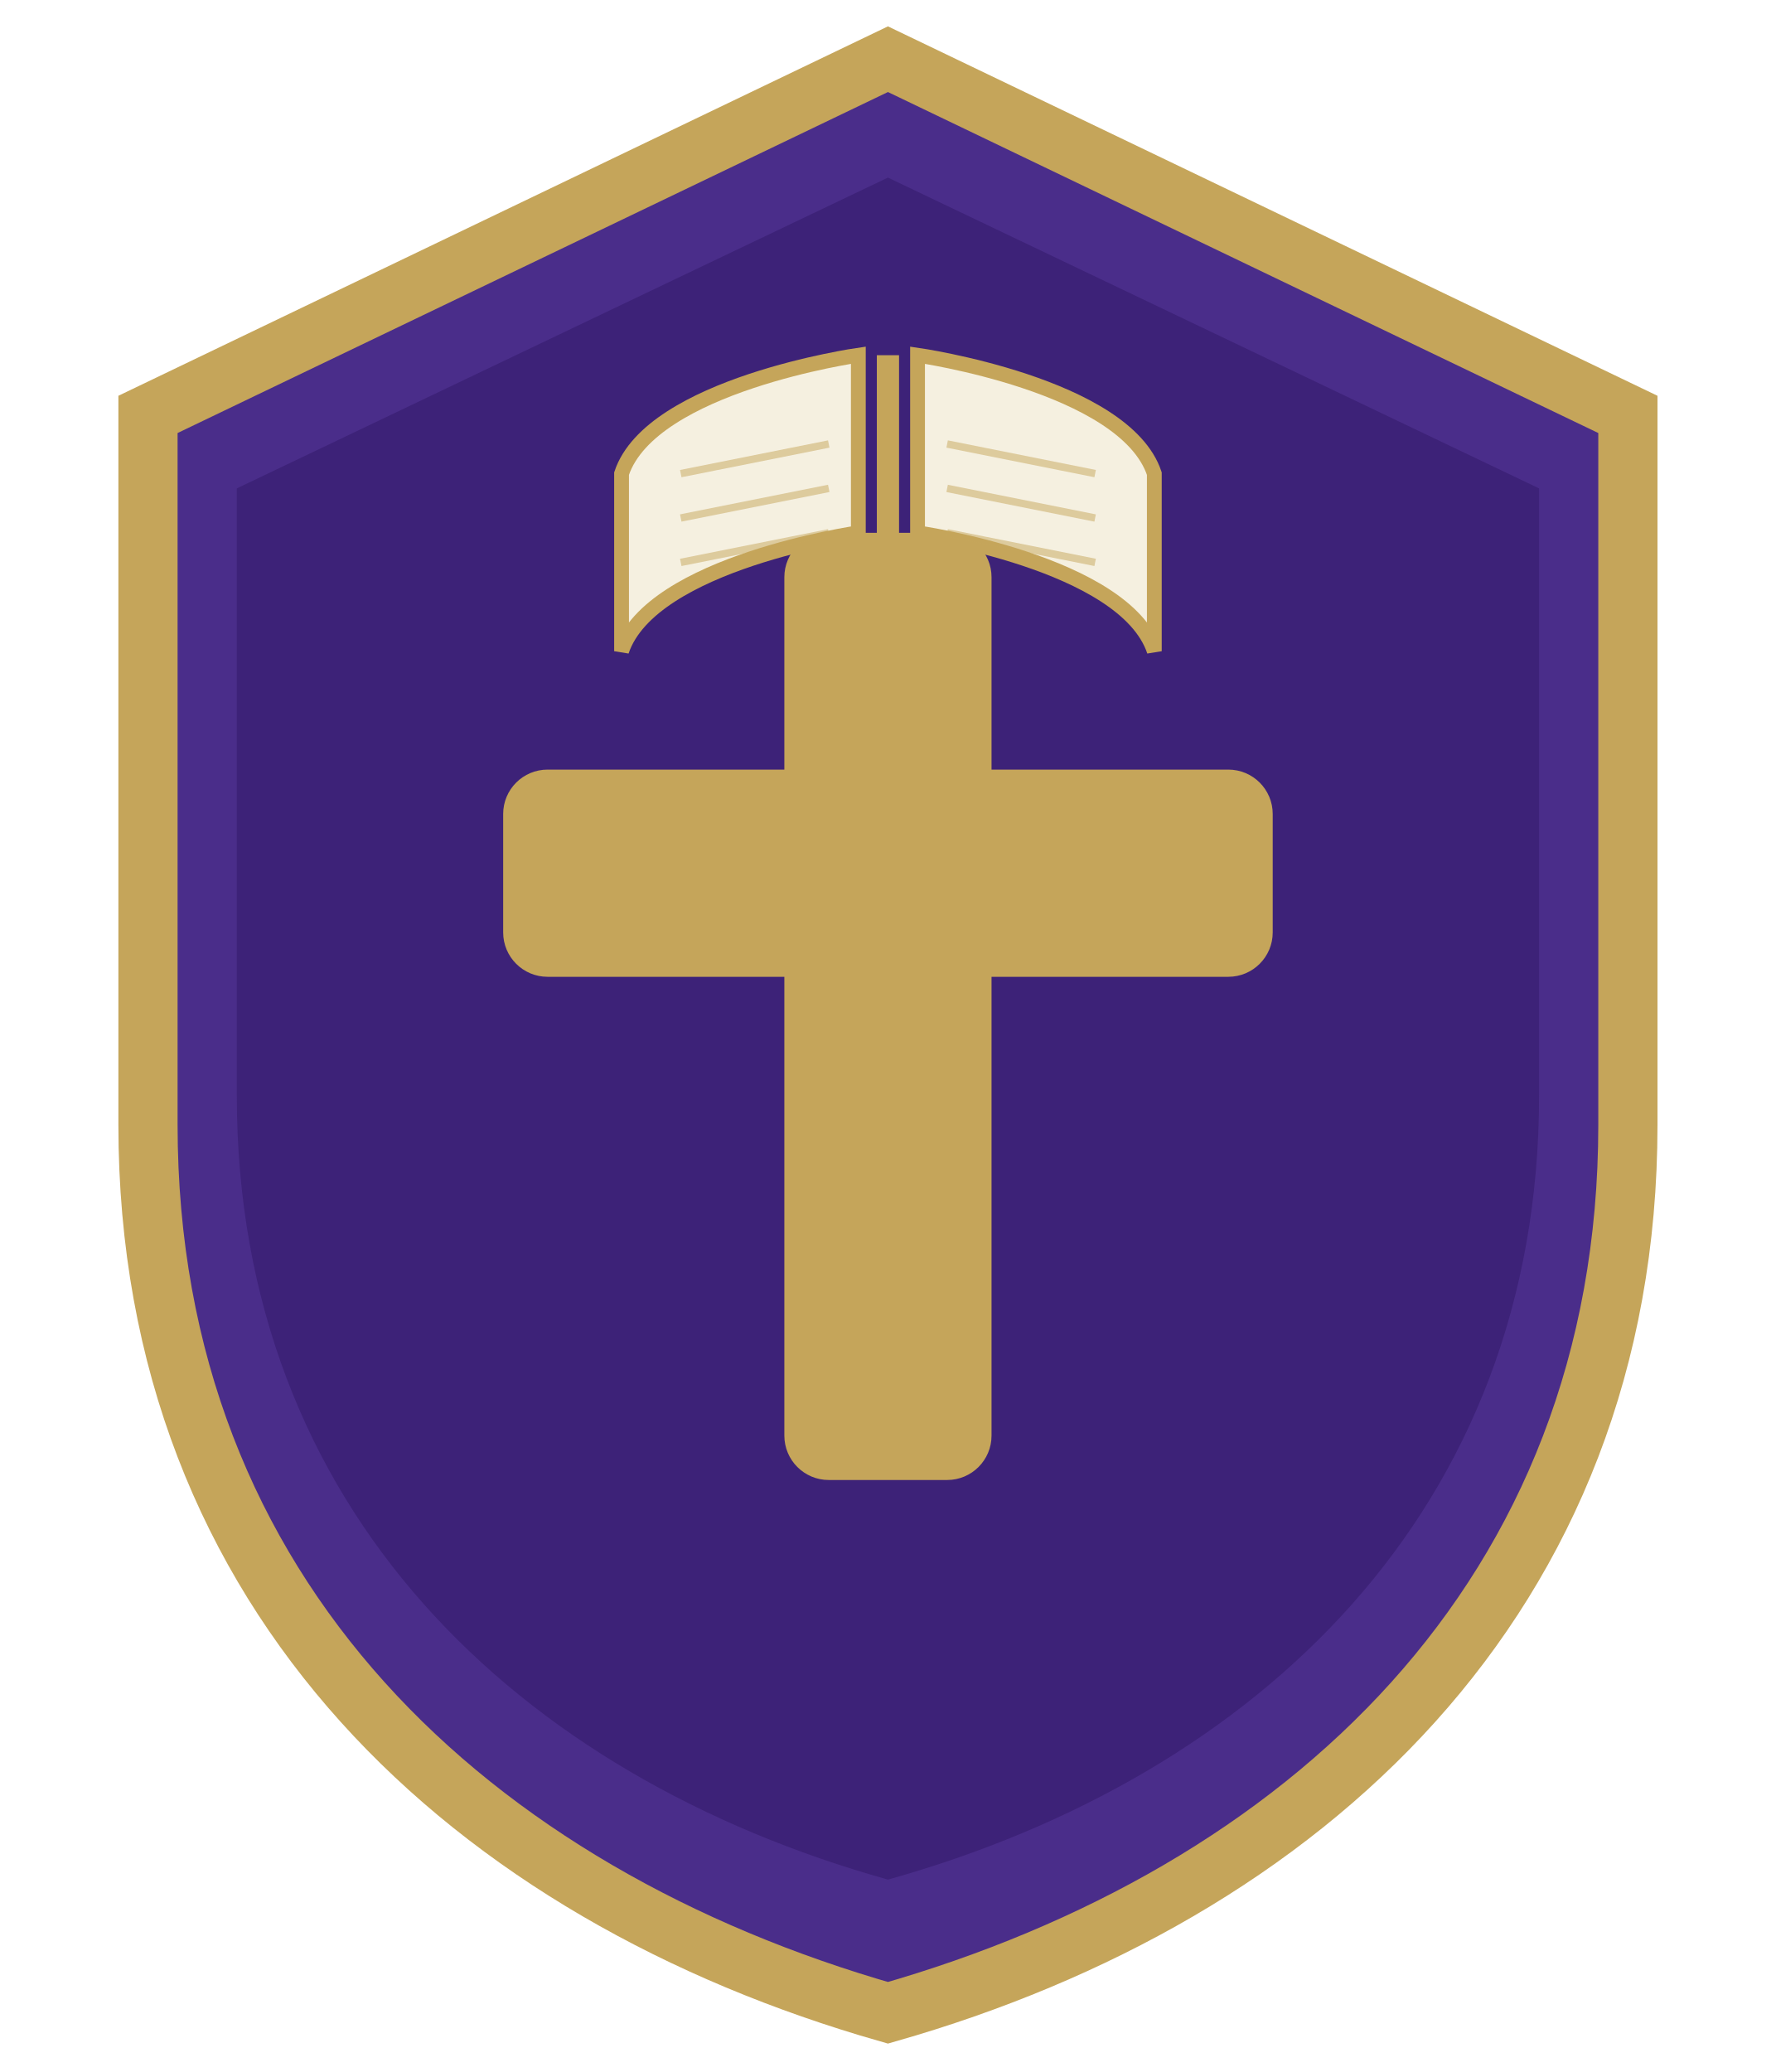
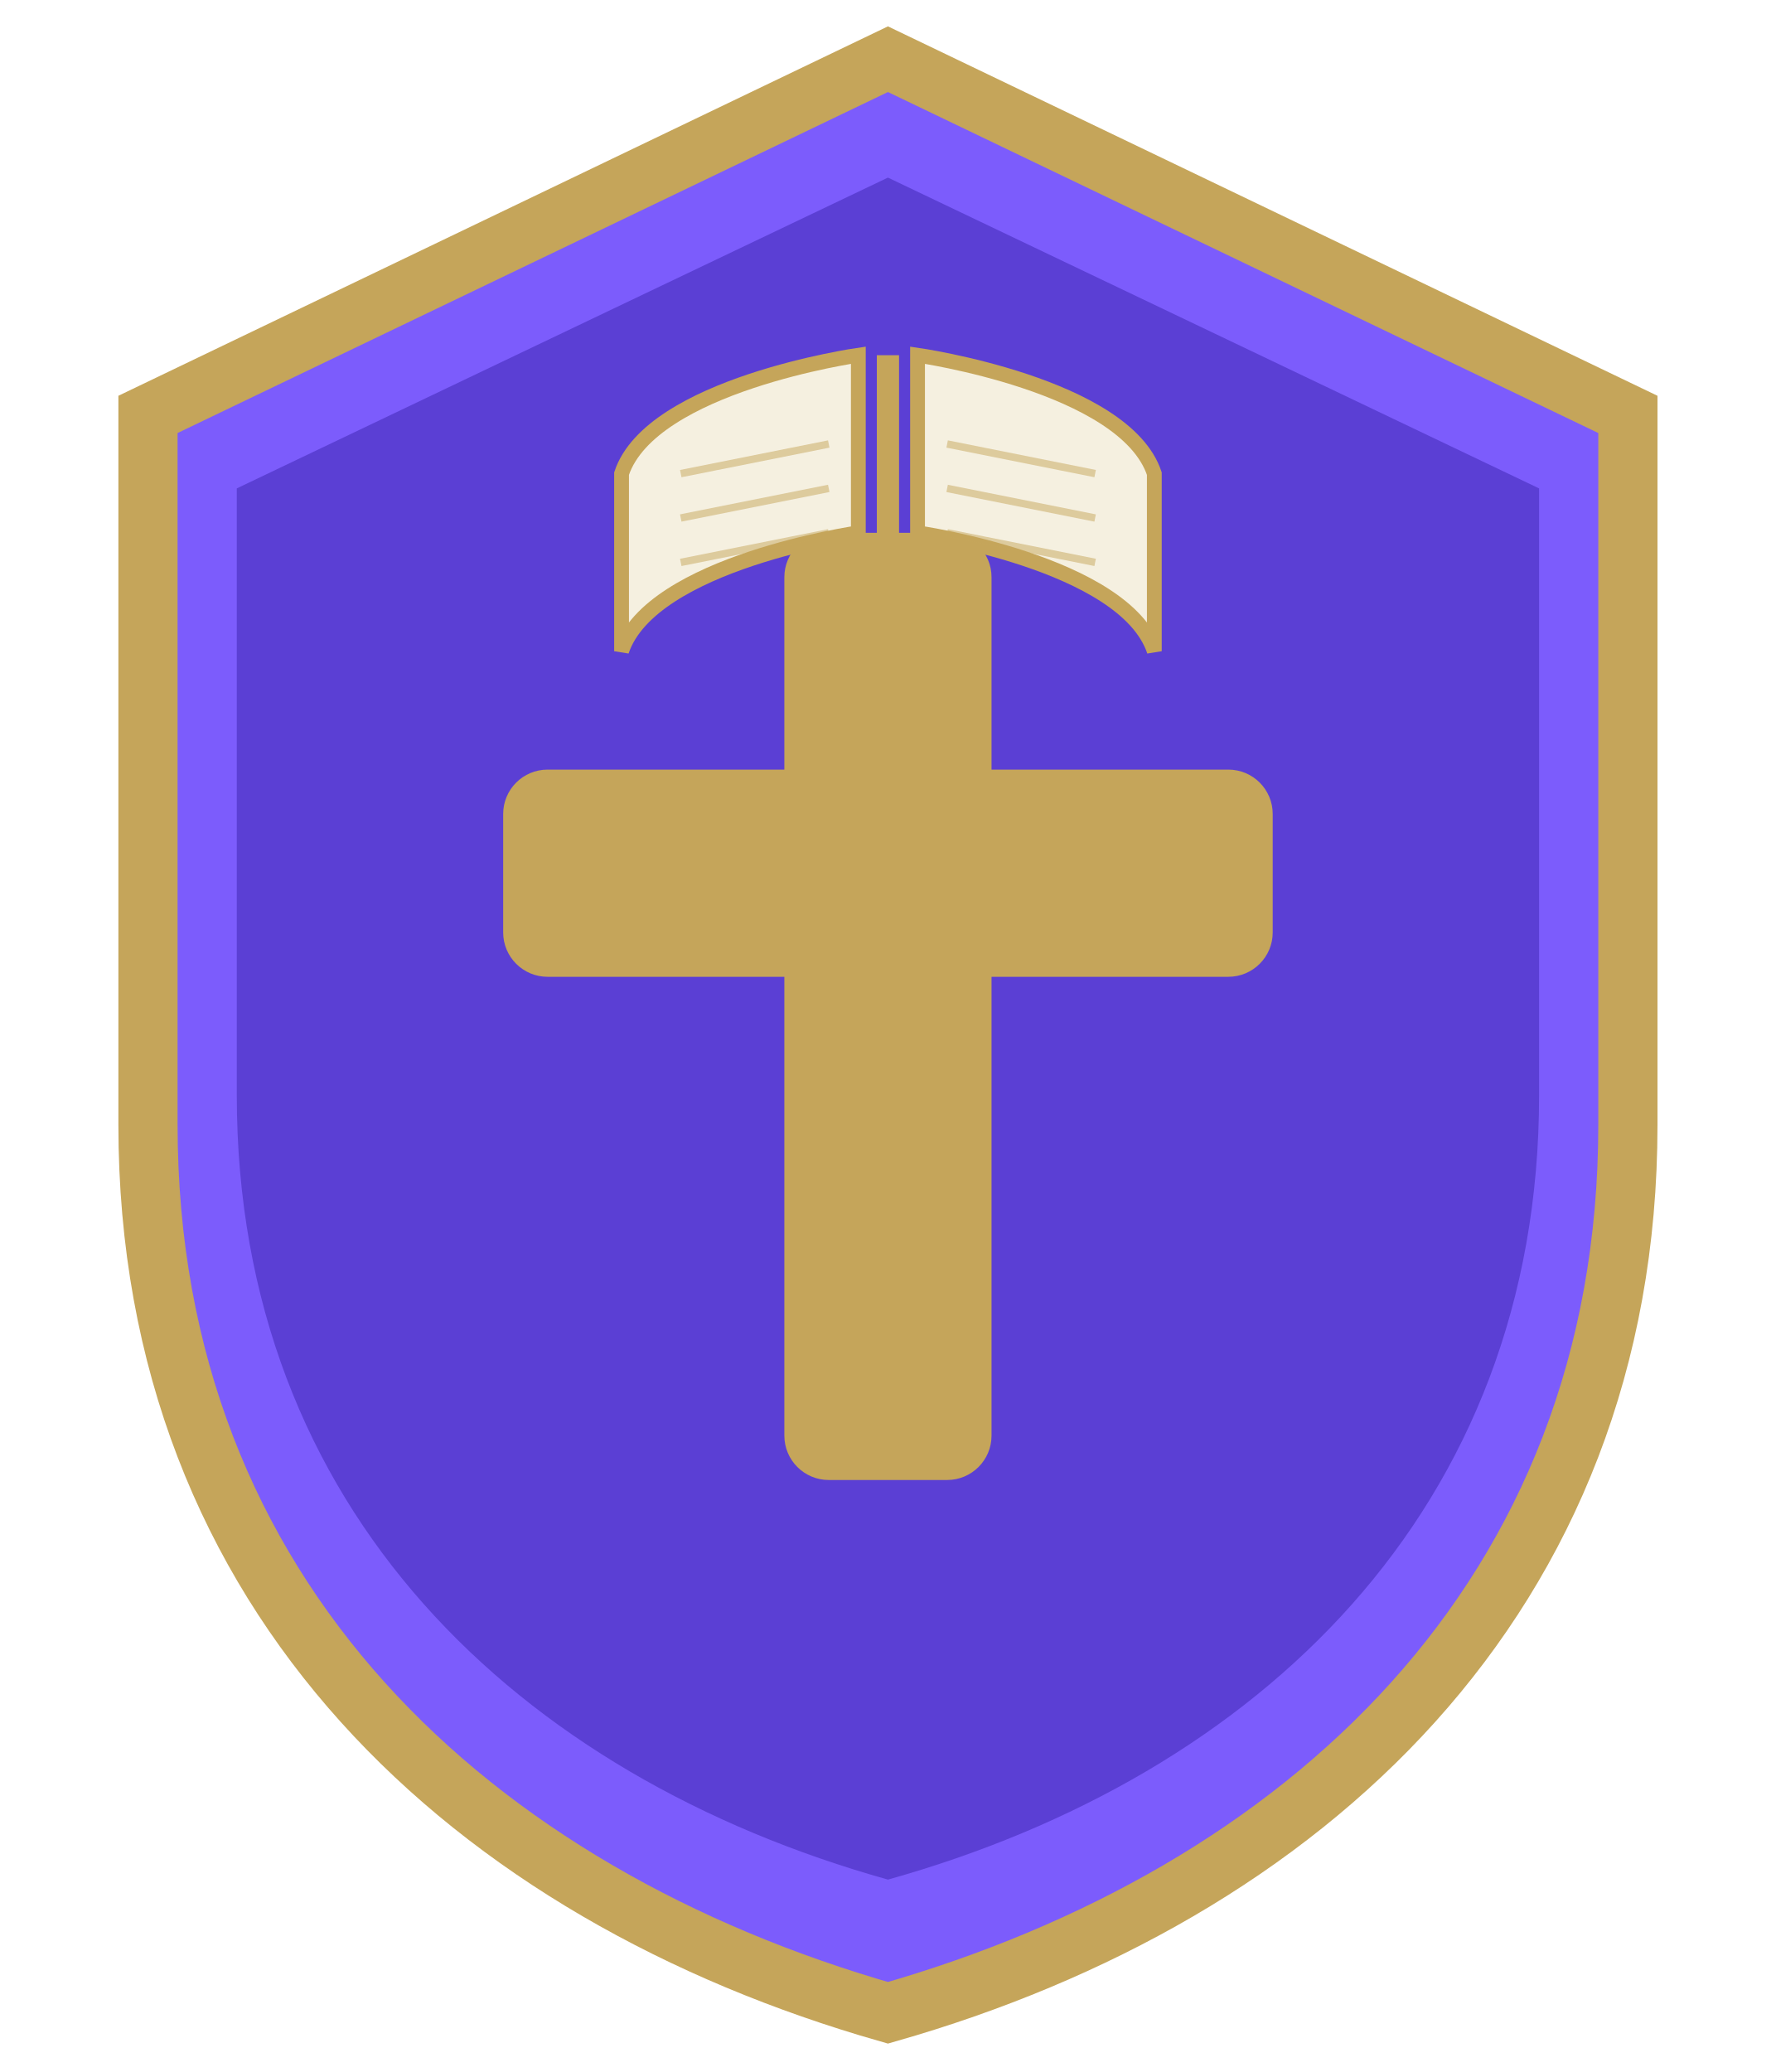
<svg xmlns="http://www.w3.org/2000/svg" viewBox="0 0 120 140" fill="none">
-   <path d="M60 4L10 28v48c0 32 22 52 50 60 28-8 50-28 50-60V28L60 4z" fill="#4A2D8A" />
+   <path d="M60 4L10 28v48c0 32 22 52 50 60 28-8 50-28 50-60V28L60 4z" fill="#7c5cfc" />
  <path d="M60 4L10 28v48c0 32 22 52 50 60 28-8 50-28 50-60V28L60 4z" fill="none" stroke="#C5A55A" stroke-width="4" />
-   <path d="M60 12L16 33v41c0 28 19 46 44 53 25-7 44-25 44-53V33L60 12z" fill="#3D2278" />
+   <path d="M60 12L16 33v41c0 28 19 46 44 53 25-7 44-25 44-53V33L60 12z" fill="#5b3fd4" />
  <rect x="53" y="36" width="14" height="64" rx="3" fill="#C5A55A" />
  <rect x="34" y="52" width="52" height="14" rx="3" fill="#C5A55A" />
  <g transform="translate(60, 24)">
    <path d="M-2 0C-2 0-16 2-18 8L-18 20C-16 14-2 12-2 12V0z" fill="#F5F0E0" stroke="#C5A55A" stroke-width="1" />
    <path d="M2 0C2 0 16 2 18 8L18 20C16 14 2 12 2 12V0z" fill="#F5F0E0" stroke="#C5A55A" stroke-width="1" />
    <line x1="0" y1="0" x2="0" y2="13" stroke="#C5A55A" stroke-width="1.5" />
    <line x1="-14" y1="8" x2="-4" y2="6" stroke="#C5A55A" stroke-width="0.5" opacity="0.5" />
    <line x1="-14" y1="11" x2="-4" y2="9" stroke="#C5A55A" stroke-width="0.5" opacity="0.5" />
    <line x1="-14" y1="14" x2="-4" y2="12" stroke="#C5A55A" stroke-width="0.5" opacity="0.5" />
    <line x1="14" y1="8" x2="4" y2="6" stroke="#C5A55A" stroke-width="0.5" opacity="0.5" />
    <line x1="14" y1="11" x2="4" y2="9" stroke="#C5A55A" stroke-width="0.5" opacity="0.5" />
    <line x1="14" y1="14" x2="4" y2="12" stroke="#C5A55A" stroke-width="0.5" opacity="0.5" />
  </g>
</svg>
